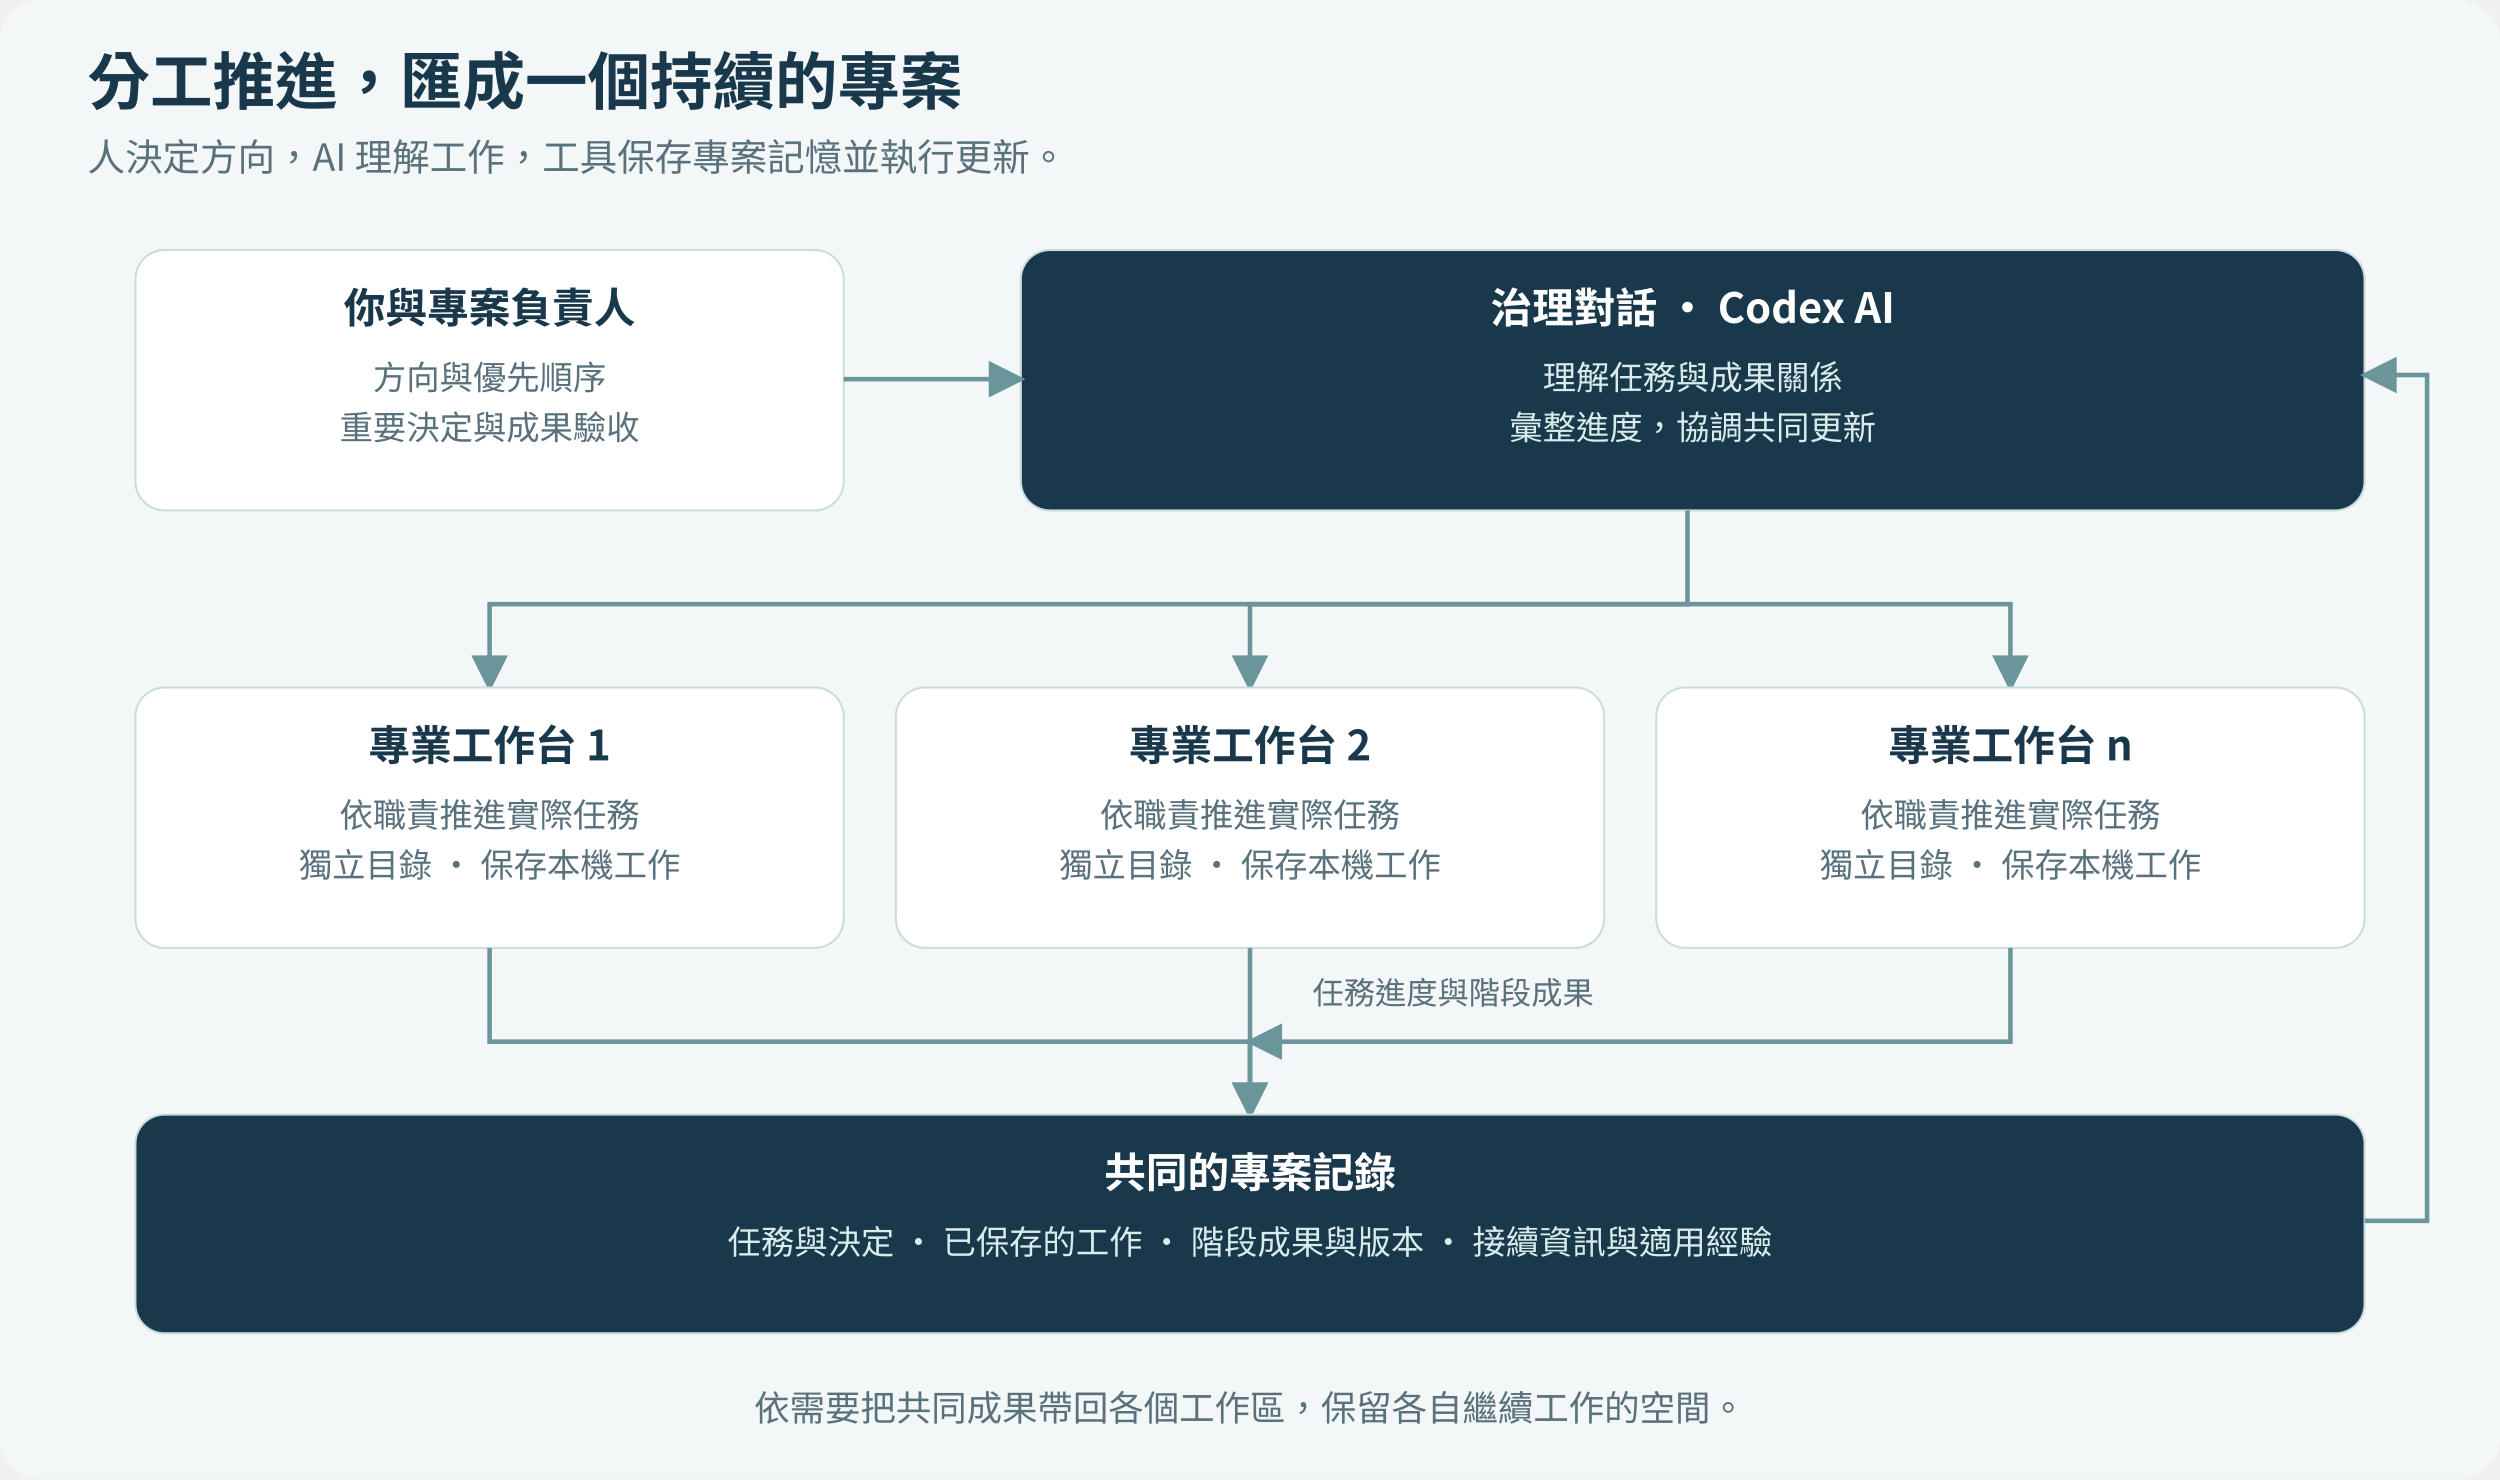
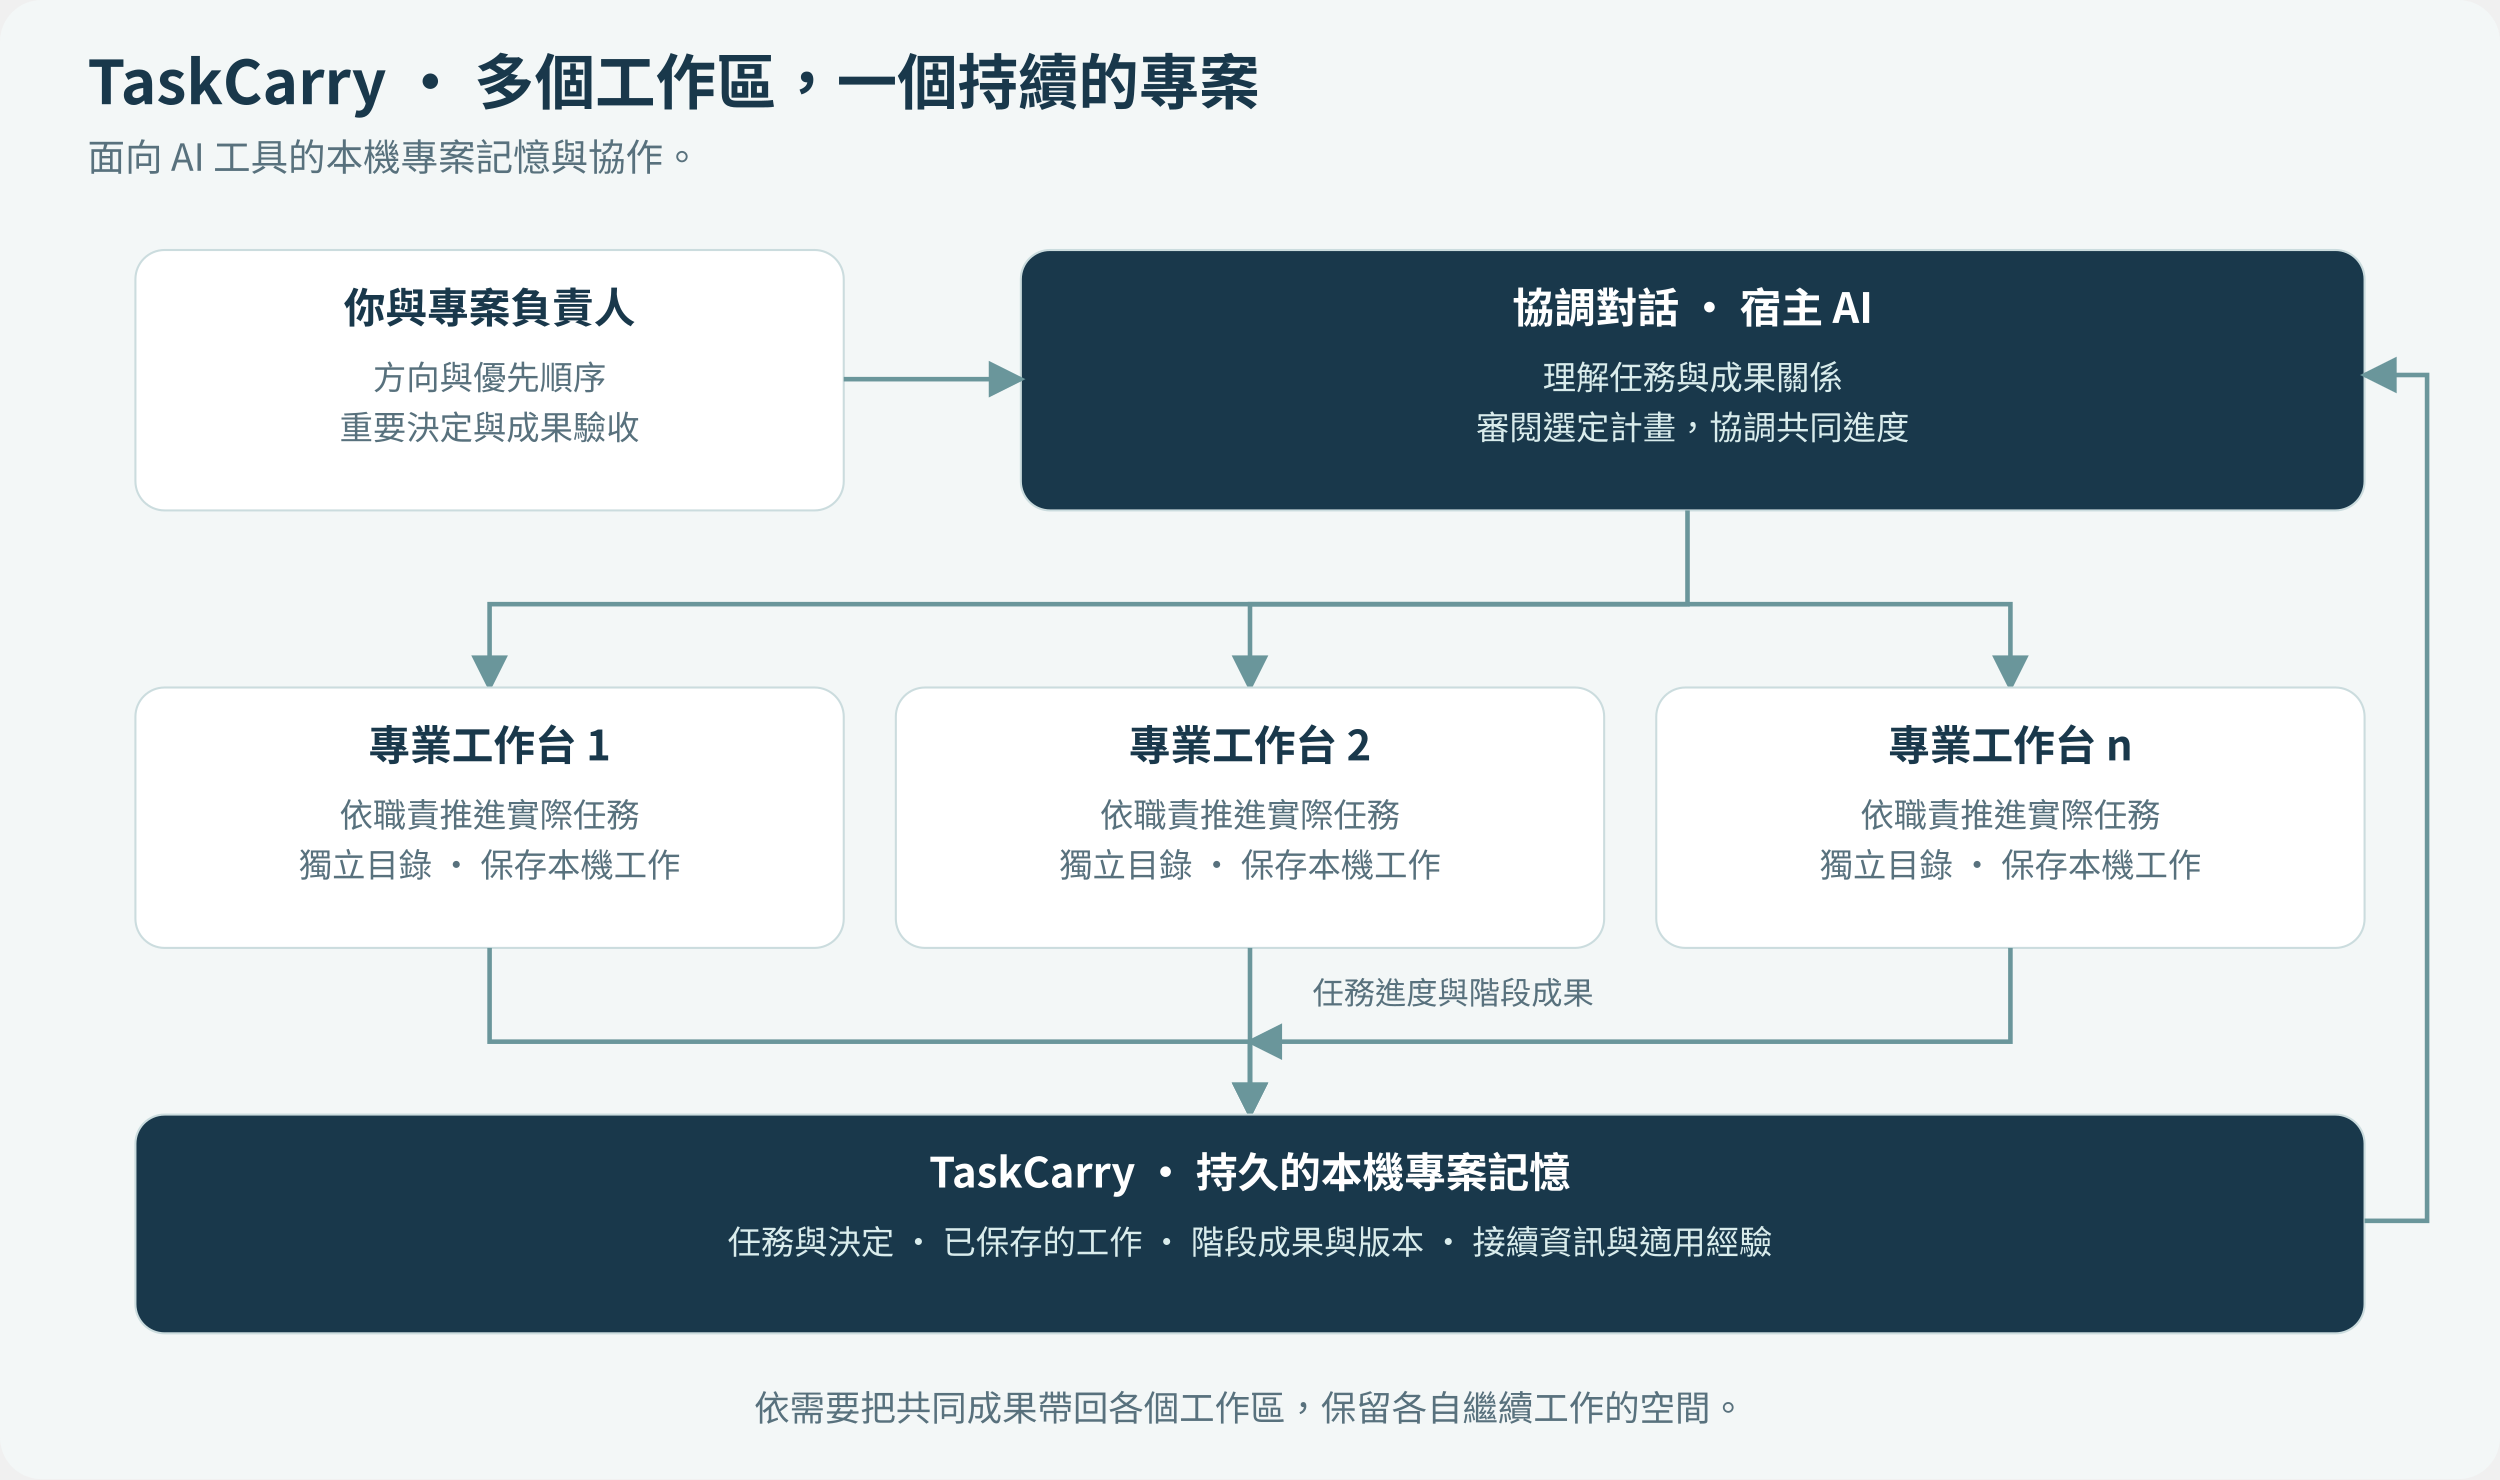
<svg xmlns="http://www.w3.org/2000/svg" width="1200" height="710" viewBox="0 0 1200 710" role="img" aria-labelledby="title description" xml:lang="zh-TW">
  <defs>
    <marker id="arrow" markerWidth="8" markerHeight="8" refX="7" refY="4" orient="auto">
      <path d="M0 0L8 4L0 8Z" fill="#6a969b" />
    </marker>
  </defs>
  <rect width="1200" height="710" rx="20" fill="#f3f7f7" />
  <g font-family="Segoe UI, Noto Sans CJK SC, Microsoft JhengHei, Microsoft YaHei, sans-serif">
-     <text x="42" y="50" text-anchor="start" font-size="30" fill="#19384b" font-weight="700">分工推進，匯成一個持續的專案</text>
-     <text x="42" y="82" text-anchor="start" font-size="18" fill="#58717d" font-weight="400">人決定方向，AI 理解工作，工具保存專案記憶並執行更新。</text>
+     <text x="42" y="50" text-anchor="start" font-size="29" fill="#19384b" font-weight="700">TaskCarry · 多個工作區，一個持續的專案</text>
+     <text x="42" y="82" text-anchor="start" font-size="18" fill="#58717d" font-weight="400">面向 AI 工具的本機專案記憶與協作。</text>
    <rect x="65" y="120" width="340" height="125" rx="14" fill="#ffffff" stroke="#cbdcde" />
    <text x="235.0" y="155" text-anchor="middle" font-size="20" fill="#19384b" font-weight="700">你與專案負責人</text>
    <text x="235.0" y="187" text-anchor="middle" font-size="16" fill="#58717d" font-weight="400">方向與優先順序</text>
    <text x="235.0" y="211" text-anchor="middle" font-size="16" fill="#58717d" font-weight="400">重要決定與成果驗收</text>
    <rect x="490" y="120" width="645" height="125" rx="14" fill="#19384b" stroke="#cbdcde" />
-     <text x="812.5" y="155" text-anchor="middle" font-size="20" fill="#ffffff" font-weight="700">治理對話 · Codex AI</text>
+     <text x="812.5" y="155" text-anchor="middle" font-size="20" fill="#ffffff" font-weight="700">協調對話 · 宿主 AI</text>
    <text x="812.5" y="187" text-anchor="middle" font-size="16" fill="#d9ecec" font-weight="400">理解任務與成果關係</text>
-     <text x="812.5" y="211" text-anchor="middle" font-size="16" fill="#d9ecec" font-weight="400">彙整進度，協調共同更新</text>
+     <text x="812.5" y="211" text-anchor="middle" font-size="16" fill="#d9ecec" font-weight="400">審閱選定計畫，協調共同進度</text>
    <path d="M405 182H490" fill="none" stroke="#6a969b" stroke-width="2.2" marker-end="url(#arrow)" />
    <path d="M810 245V290H235V330" fill="none" stroke="#6a969b" stroke-width="2.2" marker-end="url(#arrow)" />
    <path d="M810 290H600V330" fill="none" stroke="#6a969b" stroke-width="2.2" marker-end="url(#arrow)" />
    <path d="M810 290H965V330" fill="none" stroke="#6a969b" stroke-width="2.2" marker-end="url(#arrow)" />
    <text x="630" y="482" text-anchor="start" font-size="15" fill="#58717d" font-weight="400">任務進度與階段成果</text>
    <rect x="65" y="330" width="340" height="125" rx="14" fill="#ffffff" stroke="#cbdcde" />
    <text x="235.0" y="365" text-anchor="middle" font-size="20" fill="#19384b" font-weight="700">專業工作台 1</text>
    <text x="235.0" y="397" text-anchor="middle" font-size="16" fill="#58717d" font-weight="400">依職責推進實際任務</text>
    <text x="235.0" y="421" text-anchor="middle" font-size="16" fill="#58717d" font-weight="400">獨立目錄 · 保存本機工作</text>
    <rect x="430" y="330" width="340" height="125" rx="14" fill="#ffffff" stroke="#cbdcde" />
    <text x="600.0" y="365" text-anchor="middle" font-size="20" fill="#19384b" font-weight="700">專業工作台 2</text>
    <text x="600.0" y="397" text-anchor="middle" font-size="16" fill="#58717d" font-weight="400">依職責推進實際任務</text>
    <text x="600.0" y="421" text-anchor="middle" font-size="16" fill="#58717d" font-weight="400">獨立目錄 · 保存本機工作</text>
    <rect x="795" y="330" width="340" height="125" rx="14" fill="#ffffff" stroke="#cbdcde" />
    <text x="965.0" y="365" text-anchor="middle" font-size="20" fill="#19384b" font-weight="700">專業工作台 n</text>
    <text x="965.0" y="397" text-anchor="middle" font-size="16" fill="#58717d" font-weight="400">依職責推進實際任務</text>
    <text x="965.0" y="421" text-anchor="middle" font-size="16" fill="#58717d" font-weight="400">獨立目錄 · 保存本機工作</text>
    <path d="M235 455V500H600V535" fill="none" stroke="#6a969b" stroke-width="2.2" marker-end="url(#arrow)" />
    <path d="M600 455V535" fill="none" stroke="#6a969b" stroke-width="2.2" marker-end="url(#arrow)" />
    <path d="M965 455V500H600" fill="none" stroke="#6a969b" stroke-width="2.2" marker-end="url(#arrow)" />
    <rect x="65" y="535" width="1070" height="105" rx="14" fill="#19384b" stroke="#cbdcde" />
-     <text x="600.0" y="570" text-anchor="middle" font-size="20" fill="#ffffff" font-weight="700">共同的專案記錄</text>
+     <text x="600.0" y="570" text-anchor="middle" font-size="20" fill="#ffffff" font-weight="700">TaskCarry · 持久的本機專案記憶</text>
    <text x="600.0" y="602" text-anchor="middle" font-size="16" fill="#d9ecec" font-weight="400">任務與決定  ·  已保存的工作  ·  階段成果與版本  ·  接續資訊與適用經驗</text>
    <path d="M1135 586H1165V180H1135" fill="none" stroke="#6a969b" stroke-width="2.2" marker-end="url(#arrow)" />
    <text x="600" y="682" text-anchor="middle" font-size="17" fill="#58717d" font-weight="400">依需要把共同成果帶回各個工作區，保留各自繼續工作的空間。</text>
  </g>
</svg>
